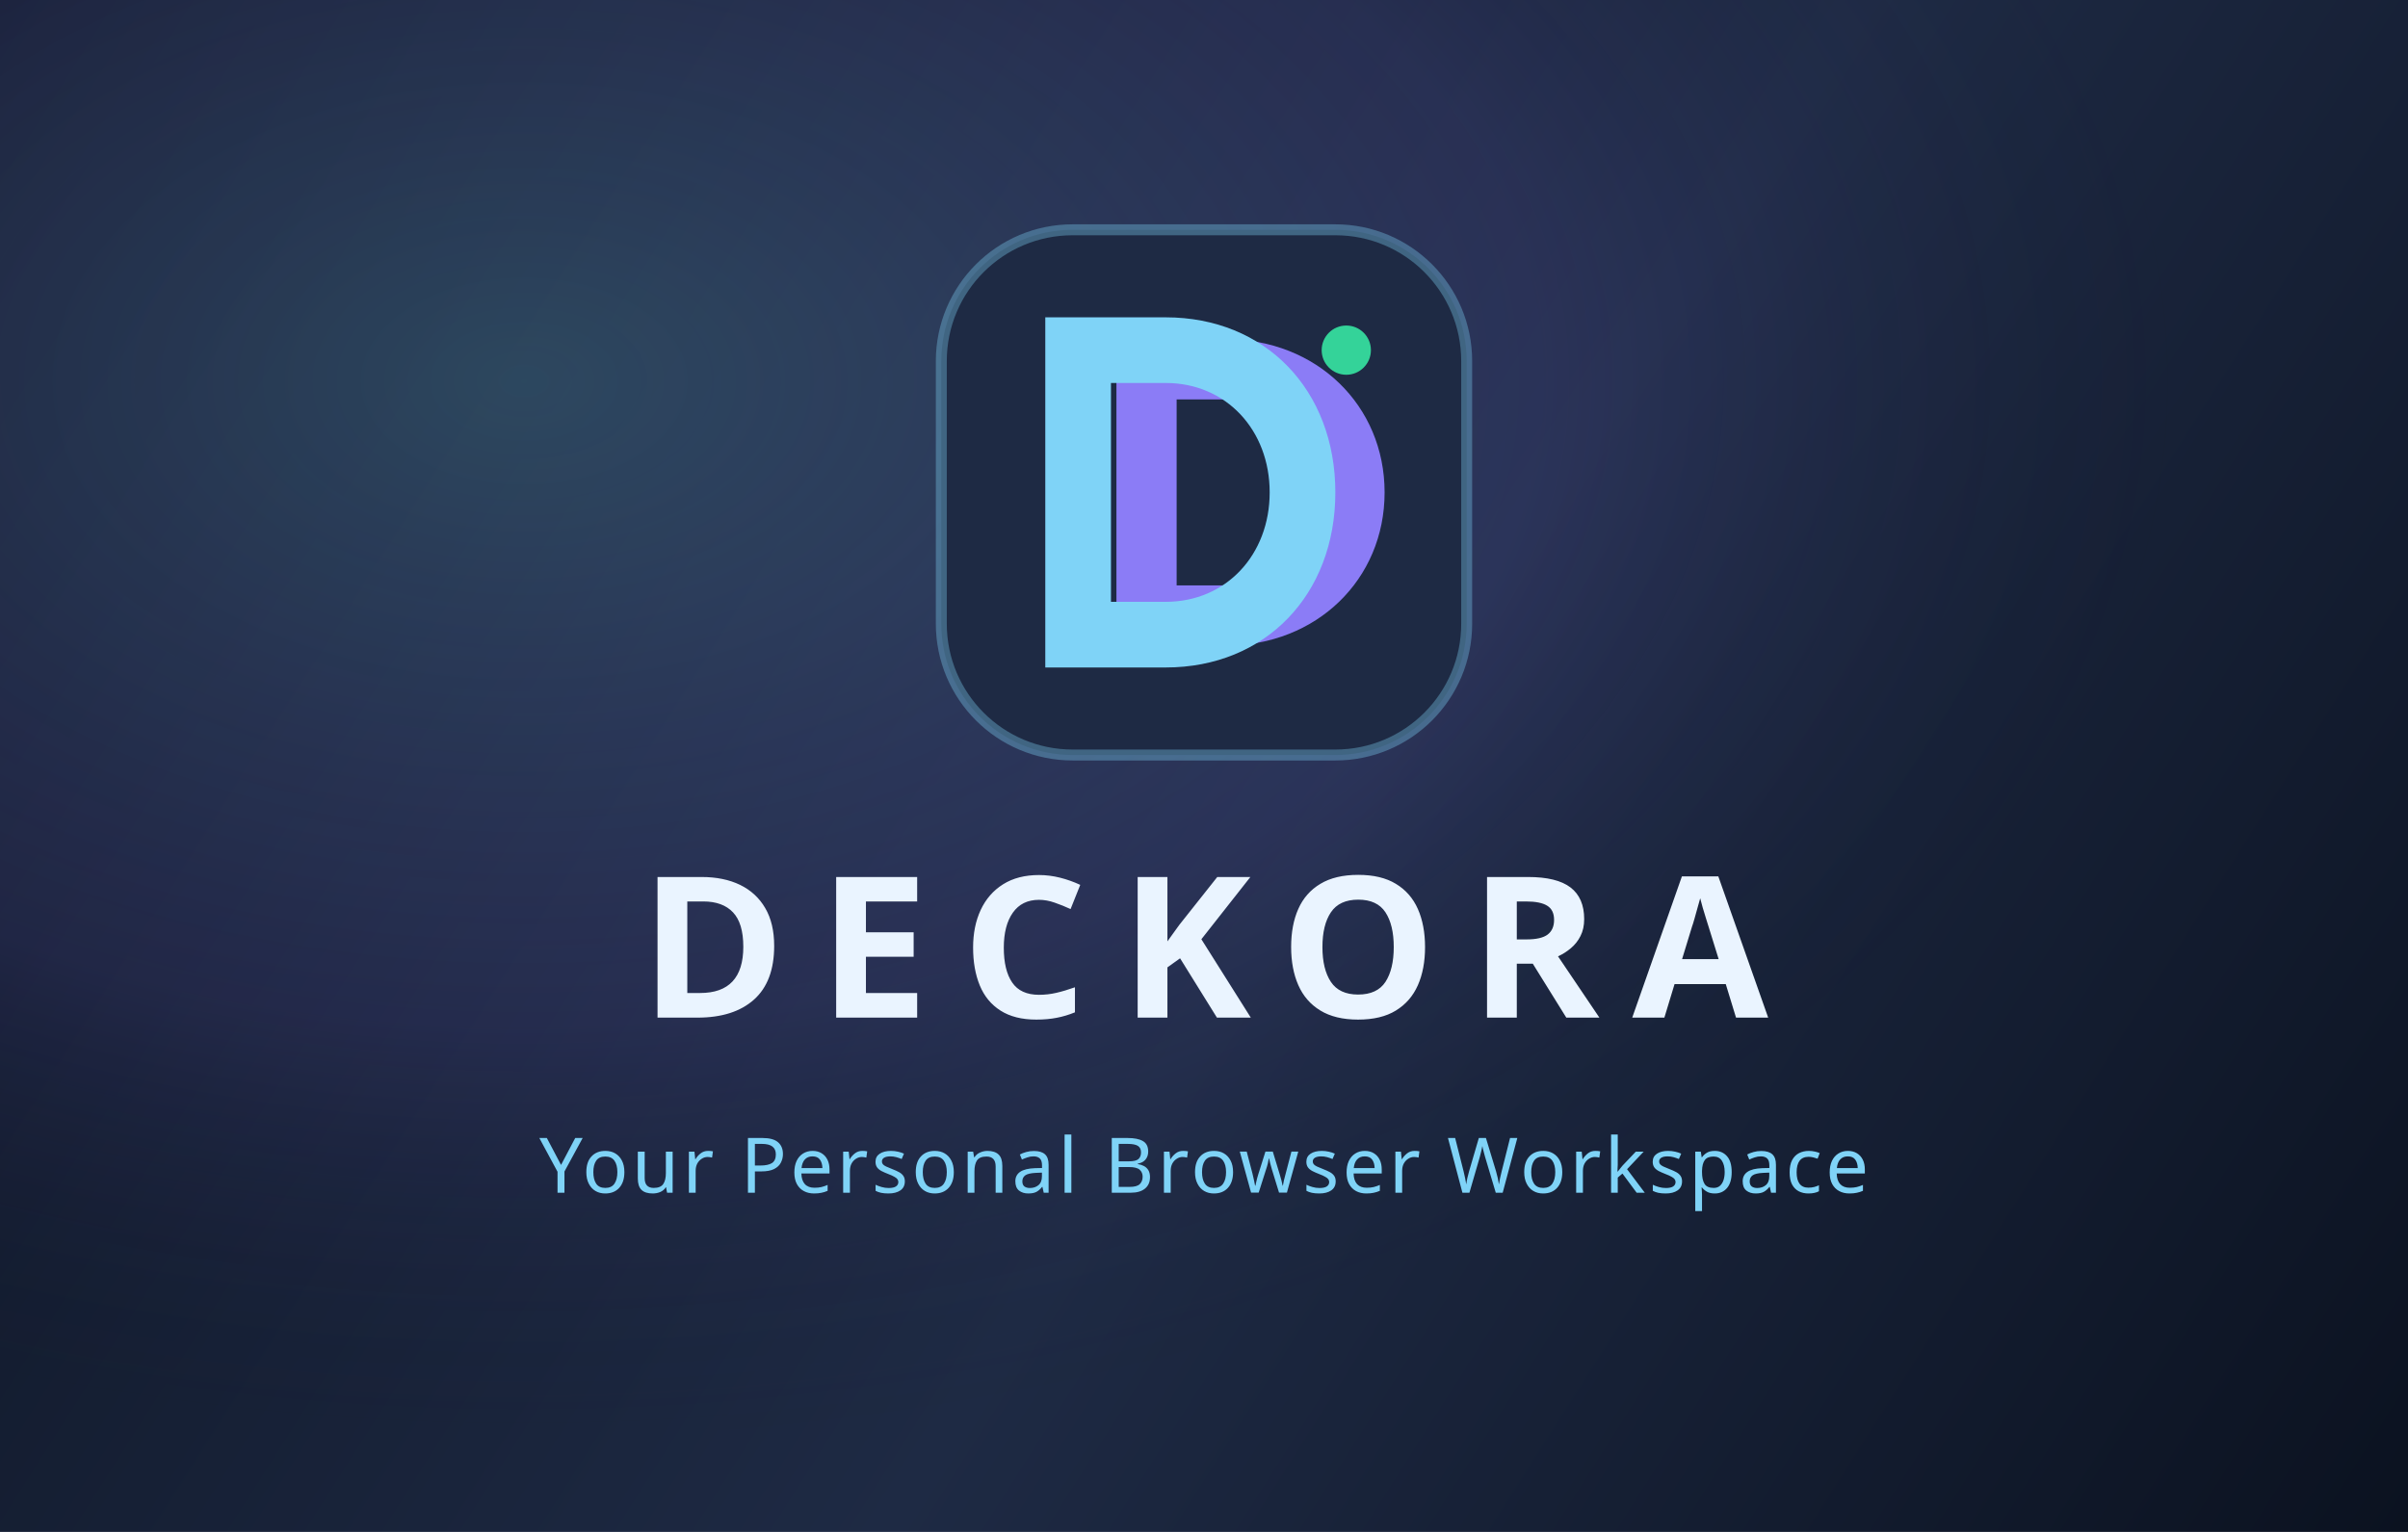
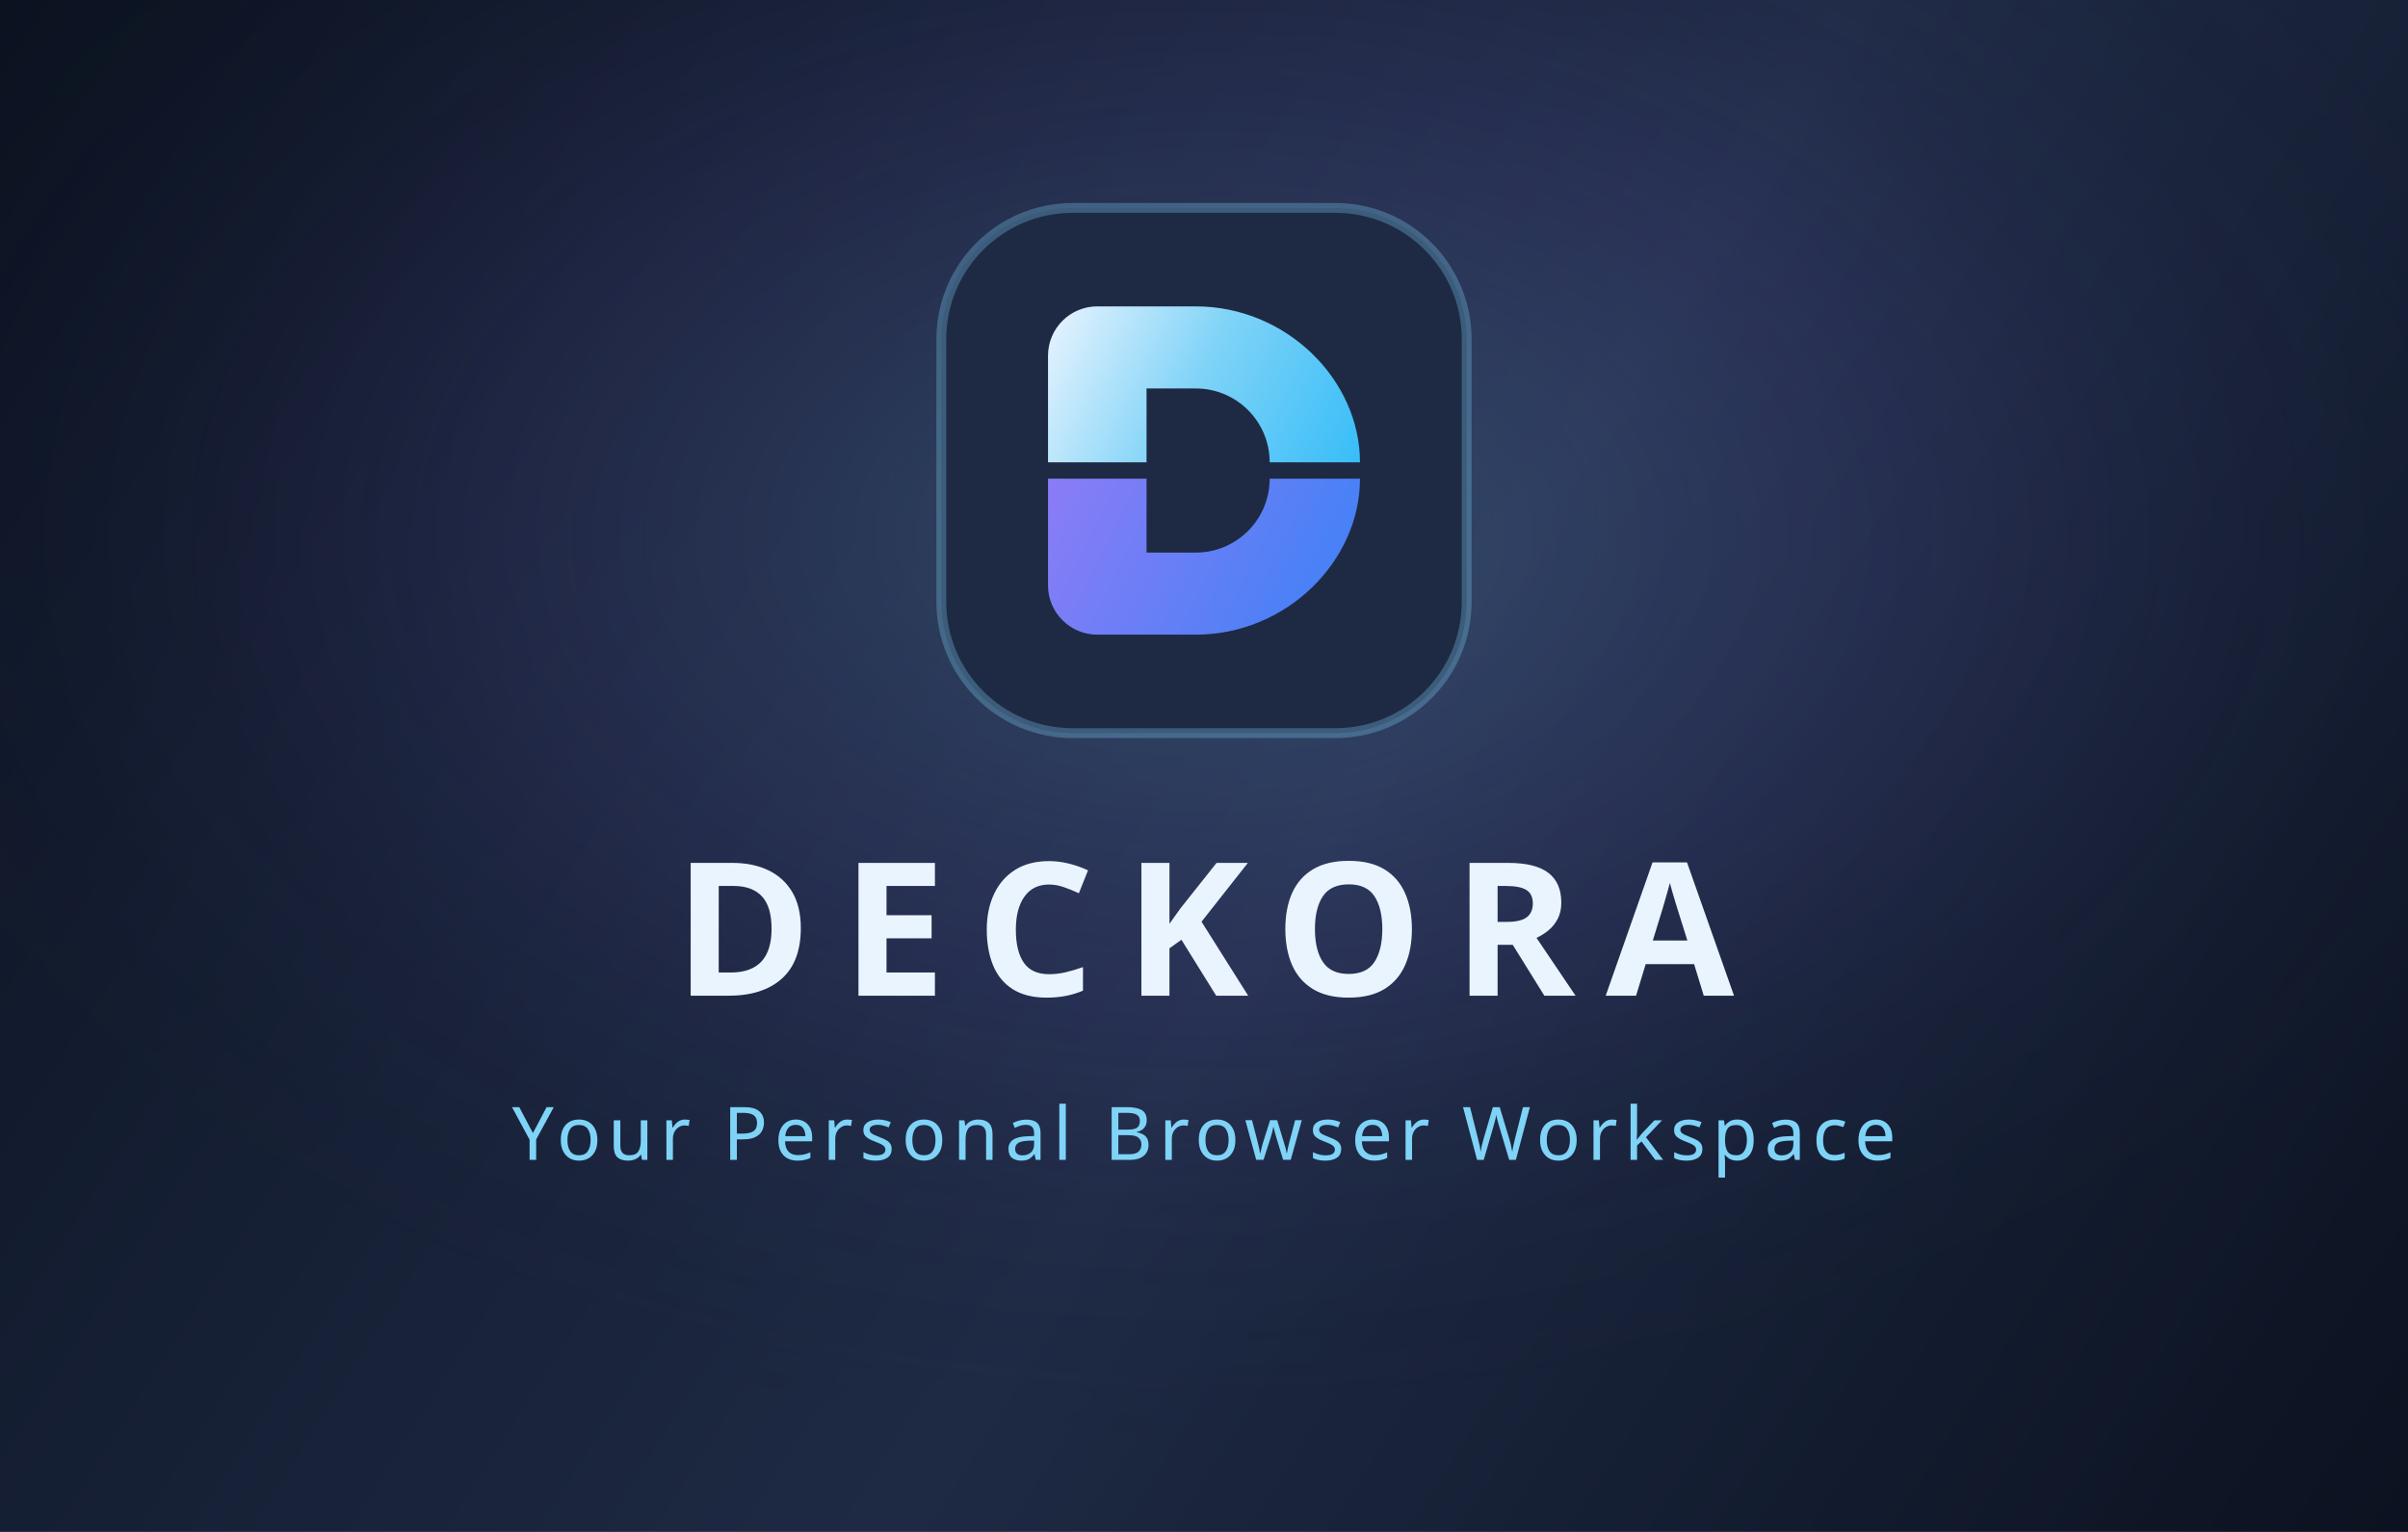
<svg xmlns="http://www.w3.org/2000/svg" viewBox="0 0 440 280" fill="none" role="img" aria-label="DECKORA Chrome Web Store Small Promo Tile">
  <defs>
    <linearGradient id="cws-s-bg" x1="0" y1="0" x2="440" y2="280" gradientUnits="userSpaceOnUse">
      <stop offset="0%" stop-color="#0B1220" />
      <stop offset="55%" stop-color="#1E2A44" />
      <stop offset="100%" stop-color="#0B1220" />
    </linearGradient>
-     <radialGradient id="cws-s-glow" cx="0.22" cy="0.25" r="0.7">
-       <stop offset="0%" stop-color="#7FD3F7" stop-opacity="0.24" />
-       <stop offset="60%" stop-color="#8B7CF6" stop-opacity="0.12" />
+     <radialGradient id="cws-s-glow" cx="0.5" cy="0.35" r="0.6">
+       <stop offset="0%" stop-color="#7FD3F7" stop-opacity="0.22" />
+       <stop offset="50%" stop-color="#8B7CF6" stop-opacity="0.1" />
      <stop offset="100%" stop-color="#0B1220" stop-opacity="0" />
    </radialGradient>
+     <linearGradient id="promo-top" x1="26" y1="24" x2="102" y2="62" gradientUnits="userSpaceOnUse">
+       <stop offset="0%" stop-color="#EAF4FF" />
+       <stop offset="48%" stop-color="#7FD3F7" />
+       <stop offset="100%" stop-color="#38BDF8" />
+     </linearGradient>
+     <linearGradient id="promo-bot" x1="26" y1="66" x2="102" y2="104" gradientUnits="userSpaceOnUse">
+       <stop offset="0%" stop-color="#8B7CF6" />
+       <stop offset="100%" stop-color="#3B82F6" />
+     </linearGradient>
  </defs>
  <rect width="440" height="280" fill="url(#cws-s-bg)" />
  <rect width="440" height="280" fill="url(#cws-s-glow)" />
-   <rect x="172" y="42" width="96" height="96" rx="24" fill="#1E2A44" stroke="#7FD3F7" stroke-opacity="0.35" stroke-width="2" />
-   <path d="M204 62H224C240.569 62 253 74.088 253 90C253 105.912 240.569 118 224 118H204V62ZM215 73V107H224C233.941 107 241 99.8 241 90C241 80.2 233.941 73 224 73H215Z" fill="#8B7CF6" />
-   <path fill-rule="evenodd" clip-rule="evenodd" d="M191 58H213C231.225 58 244 71.3 244 90C244 108.7 231.225 122 213 122H191V58ZM203 70V110H213C224.046 110 232 101.4 232 90C232 78.6 224.046 70 213 70H203Z" fill="#7FD3F7" />
-   <circle cx="246" cy="64" r="4.5" fill="#34D399" />
-   <text x="220" y="186" text-anchor="middle" fill="#EAF4FF" font-family="'Manrope Variable', 'Manrope', system-ui, sans-serif" font-size="36" font-weight="800" letter-spacing="6">
+   <g transform="translate(172, 38)">
+     <rect width="96" height="96" rx="24" fill="#1E2A44" stroke="#7FD3F7" stroke-opacity="0.3" stroke-width="1.8" />
+     <svg width="96" height="96" viewBox="0 0 128 128">
+       <path d="M26 36C26 29.373 31.373 24 38 24H62C84.091 24 102 41.909 102 62H80C80 52.059 71.941 44 62 44H50V62H26V36Z" fill="url(#promo-top)" />
+       <path d="M26 66H50V84H62C71.941 84 80 75.941 80 66H102C102 86.091 84.091 104 62 104H38C31.373 104 26 98.627 26 92V66Z" fill="url(#promo-bot)" />
+     </svg>
+   </g>
+   <text x="220" y="182" text-anchor="middle" fill="#EAF4FF" font-family="'Manrope Variable', 'Manrope', system-ui, sans-serif" font-size="34" font-weight="800" letter-spacing="5.5">
    DECKORA
  </text>
-   <text x="220" y="218" text-anchor="middle" fill="#7FD3F7" font-family="'Inter Variable', system-ui, sans-serif" font-size="14" font-weight="500" letter-spacing="0.6">
+   <text x="220" y="212" text-anchor="middle" fill="#7FD3F7" font-family="'Inter Variable', system-ui, sans-serif" font-size="13.5" font-weight="500" letter-spacing="1.2">
    Your Personal Browser Workspace
  </text>
</svg>
